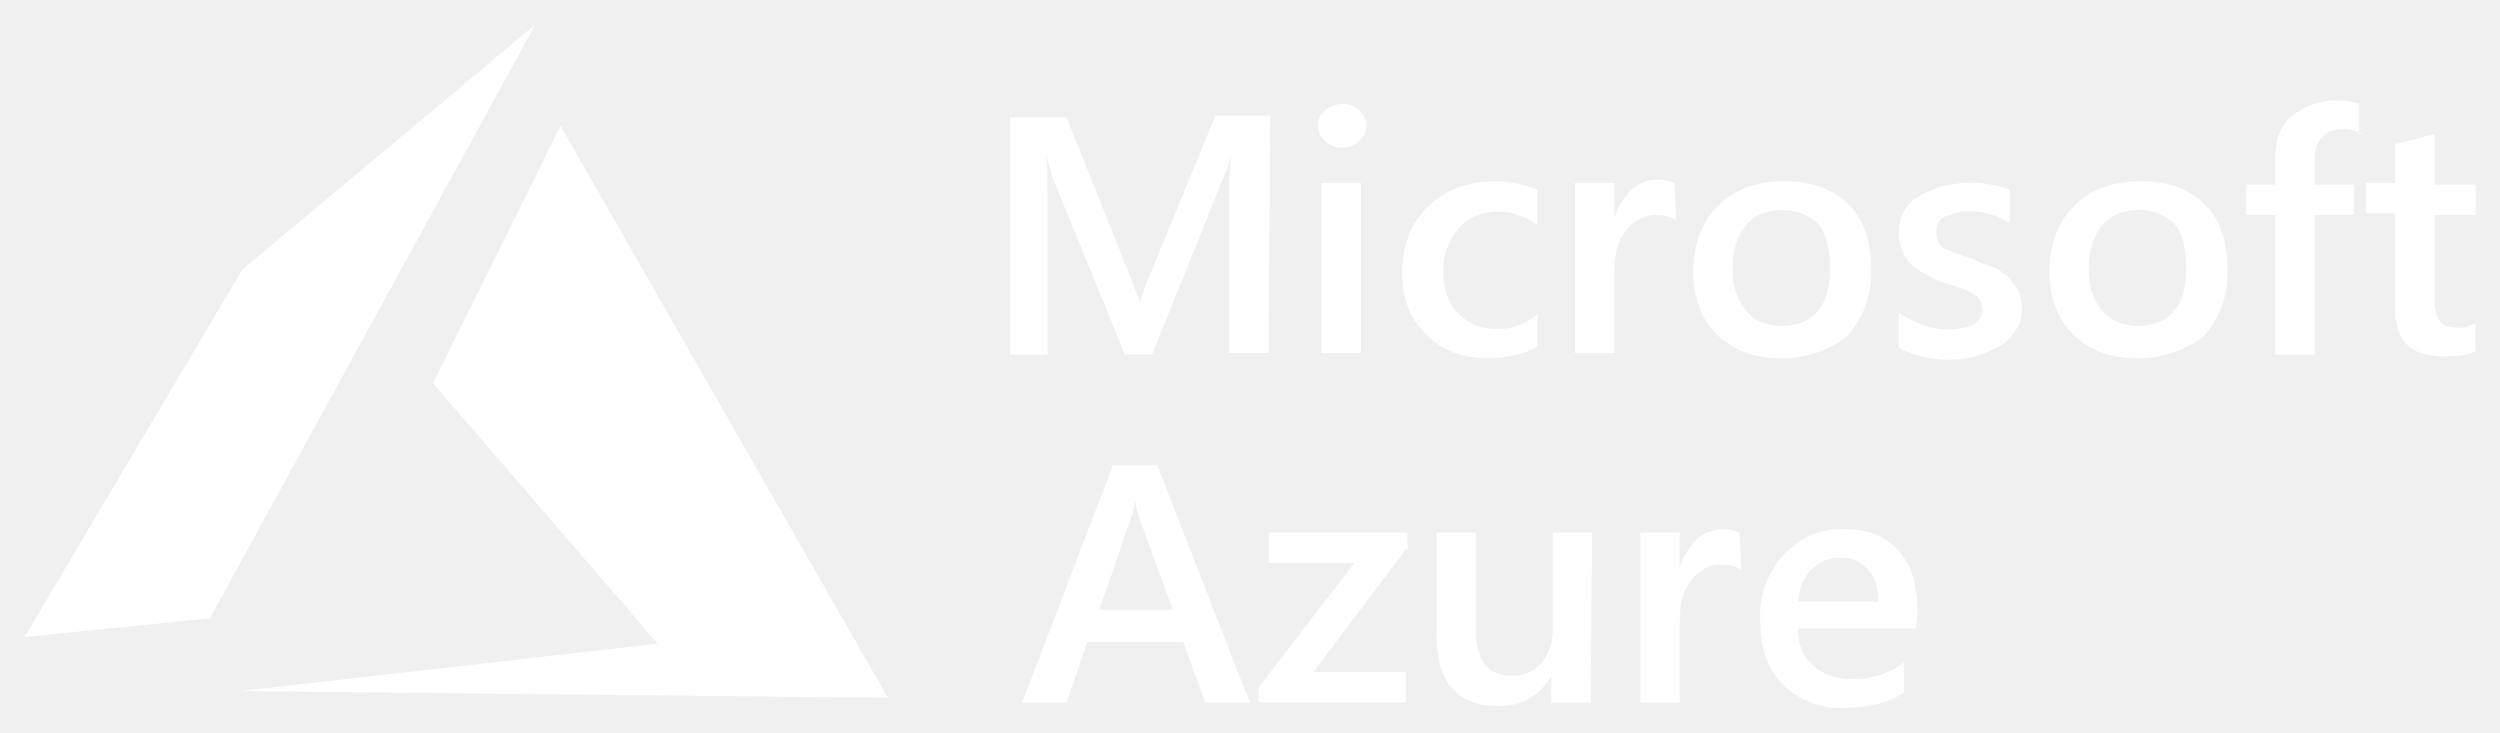
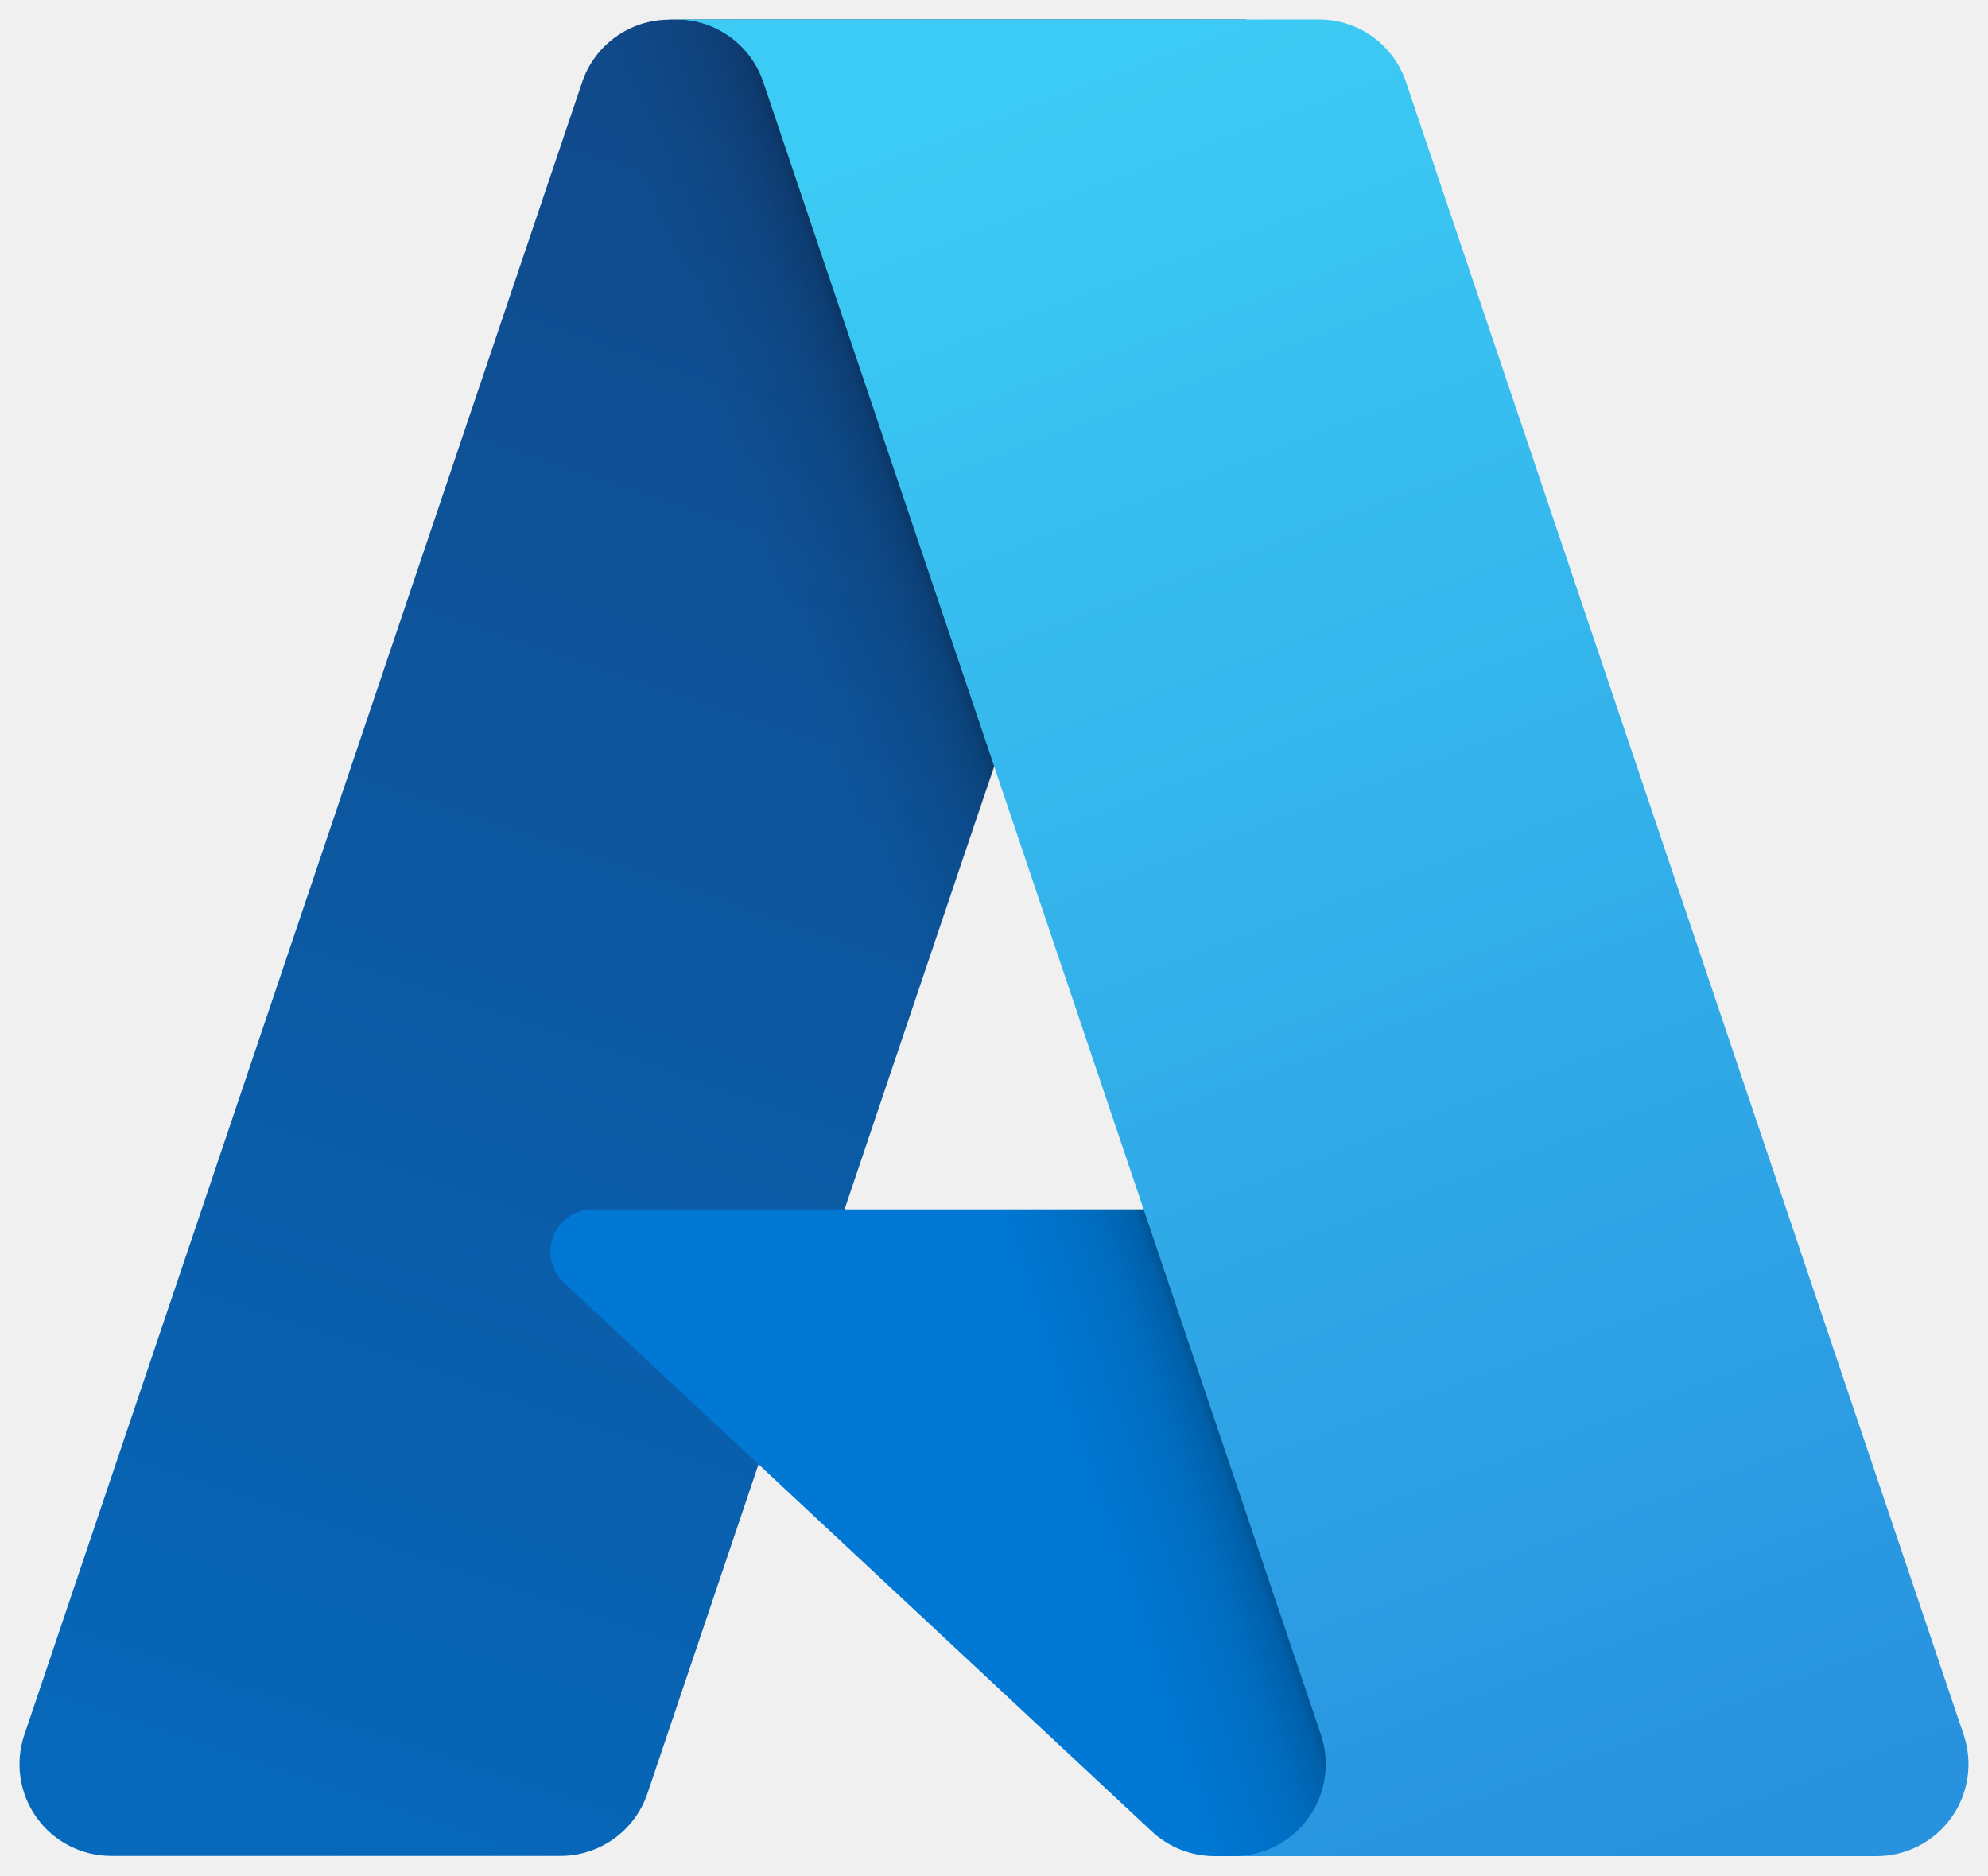
- <svg xmlns="http://www.w3.org/2000/svg" viewBox="2.95 13.29 114.09 33.43">
-   <g transform="matrix(.229053 0 0 .229053 -.144648 10.46444)" fill="#fff">
-     <path d="M266.244 82.663h-7.824V52.117c-.04-3.022.074-6.045.34-9.056a16.68 16.68 0 0 1-1.366 4.358l-14.33 35.528h-5.456l-14.353-35.173-1.366-4.737c.34 2.013.34 5.03.34 9.395v30.586h-7.508V35.703h11.258l12.632 31.533 2.045 5.37a35.53 35.53 0 0 1 2.045-5.7l12.964-31.533h10.92zm14.67-40.928a4.42 4.42 0 0 1-3.411-1.342c-.916-.726-1.425-1.85-1.366-3.016-.13-1.18.393-2.336 1.366-3.016a6.12 6.12 0 0 1 3.411-1.342 4.42 4.42 0 0 1 3.411 1.342c.916.726 1.425 1.85 1.366 3.016.13 1.18-.393 2.336-1.366 3.016a4.42 4.42 0 0 1-3.411 1.342zm3.75 40.928h-7.848V48.785h7.848zm35.132-1.333c-2.732 1.674-6.142 2.37-9.893 2.37-5.116 0-9.214-1.674-12.285-4.698s-4.737-7.042-4.737-12.08c0-5.7 1.705-10.066 5.116-13.422s7.848-5.03 13.643-5.03a20.88 20.88 0 0 1 8.187 1.674v7.027a13.67 13.67 0 0 0-7.508-2.684c-3.4 0-6.142 1.003-8.187 3.355a12.41 12.41 0 0 0-3.071 8.685c0 3.355 1.026 6.37 3.07 8.385 2.108 2.014 4.934 3.1 7.848 3.016 2.892-.038 5.675-1.108 7.848-3.016v6.42zm27.634-25.155c-1.237-.725-2.658-1.073-4.1-1.003-2.37 0-4.1 1.003-5.803 3.016s-2.37 4.737-2.37 8.385V82.68h-7.848V48.785h7.848v7.042a13.52 13.52 0 0 1 3.41-5.7c1.492-1.347 3.446-2.068 5.456-2.013a6.91 6.91 0 0 1 3.071.671zm20.8 27.522c-5.456 0-9.553-1.674-12.632-4.698s-4.737-7.382-4.737-12.4c0-5.7 1.705-10.066 5.116-13.422s7.848-4.737 13.303-4.737 9.553 1.674 12.632 4.737 4.398 7.358 4.398 13.058c.144 4.805-1.55 9.484-4.737 13.082-3.813 2.95-8.523 4.5-13.343 4.4zm.34-29.52q-4.603 0-7.16 3.016c-1.705 2.013-2.732 5.03-2.732 8.685s1.026 6.37 2.732 8.385 4.1 3.016 7.16 3.016 5.456-1.003 7.16-3.016 2.37-4.698 2.37-8.685c0-3.687-.68-6.7-2.37-8.685a9.86 9.86 0 0 0-7.161-2.684zm23.204 27.483V74.6c3.07 2.013 6.142 3.355 9.553 3.355q7.16 0 7.16-4.026a4.71 4.71 0 0 0-.68-2.013c-.406-.622-1.005-1.093-1.705-1.342-.763-.394-1.555-.73-2.37-1.003l-3.07-1.003a40.31 40.31 0 0 1-3.75-1.674 18.9 18.9 0 0 1-2.732-2.013 7.29 7.29 0 0 1-1.705-2.684 9.78 9.78 0 0 1-.679-3.355 9.16 9.16 0 0 1 1.026-4.358 6.64 6.64 0 0 1 3.071-3.016c1.366-1.003 2.732-1.342 4.437-2.013a26.75 26.75 0 0 1 5.116-.671 22.78 22.78 0 0 1 8.527 1.342v6.72a13.77 13.77 0 0 0-8.187-2.369 6.76 6.76 0 0 0-2.732.332c-.68.332-1.366.332-2.045.67-.607.26-1.094.74-1.366 1.342-.274.513-.392 1.095-.34 1.674a4.19 4.19 0 0 0 .339 2.013 2.63 2.63 0 0 0 1.366 1.342c.763.394 1.555.73 2.37 1.003 1.026.332 1.705.67 3.07 1.003a21.08 21.08 0 0 0 4.082 1.674c1.366.332 2.045 1.342 3.07 2.013a18.64 18.64 0 0 1 2.045 2.684 11.89 11.89 0 0 1 .68 3.687c0 1.674-.34 3.355-1.366 4.358a8.73 8.73 0 0 1-3.063 3.048 33.58 33.58 0 0 1-4.737 2.013c-5.165 1.304-10.626.707-15.388-1.682zm47.433 2.037c-5.456 0-9.553-1.674-12.632-4.698s-4.737-7.382-4.737-12.4c0-5.7 1.705-10.066 5.116-13.422s7.848-4.737 13.303-4.737 9.553 1.674 12.632 4.737 4.437 7.382 4.437 13.082c.144 4.805-1.55 9.484-4.737 13.082a21.75 21.75 0 0 1-13.422 4.366zm.34-29.52q-4.603 0-7.16 3.016c-1.705 2.013-2.732 5.03-2.732 8.685s1.026 6.37 2.732 8.385 4.1 3.016 7.16 3.016 5.456-1.003 7.16-3.016 2.37-4.698 2.37-8.685c0-3.687-.68-6.7-2.37-8.685a9.86 9.86 0 0 0-7.177-2.74zm44.663-15.12a6.97 6.97 0 0 0-3.75-1.003c-3.75 0-5.803 2.013-5.803 6.37v4.7h7.848v6.04h-7.848v27.862h-7.816v-27.87h-5.803v-6.04h5.803v-5.37c0-3.687 1.026-6.37 3.4-8.385a14.68 14.68 0 0 1 13.303-2.37v6.04h.655zm22.534 43.273q-2.045 1.003-6.142 1.003c-6.82 0-9.893-3.016-9.893-9.395V54.825h-5.803v-6.04h5.803v-7.72l7.848-2.013v10.066h8.187v6.04h-8.187v16.8a7.51 7.51 0 0 0 1.026 4.358c.68 1.003 2.045 1.342 3.75 1.342a5.8 5.8 0 0 0 3.4-1.042v5.7zm-244.204 70h-8.874l-4.437-12.072h-19.106l-4.1 12.08h-8.866l18.08-47.3h8.85zm-15.356-18.45l-6.82-18.782a21.09 21.09 0 0 1-.679-3.016 21.09 21.09 0 0 1-.679 3.016l-6.482 18.782zm46.44-12.097l-18.427 24.475h18.42v6.04h-29.37v-2.96l19.114-24.846h-17.053v-6.04h27.633v3.332zm36.8 30.547h-7.848v-5.36a11.44 11.44 0 0 1-10.579 6.04c-8.187 0-12.285-4.698-12.285-14.424V118.45h7.848v19.454q0 9.056 7.16 9.056a7.55 7.55 0 0 0 5.803-2.369 10.69 10.69 0 0 0 2.369-6.711v-19.43h7.84zm30.024-26.497c-1.237-.725-2.658-1.073-4.1-1.003-2.37 0-4.1 1.003-5.803 3.016s-2.37 4.737-2.37 8.385v16.106h-7.848V118.45h7.848v7.042a13.52 13.52 0 0 1 3.41-5.7c1.478-1.334 3.4-2.054 5.4-2.013a6.91 6.91 0 0 1 3.071.671zm34.794 11.74h-23.535c0 3.016 1.026 5.7 3.07 7.382 1.705 1.674 4.437 2.684 7.848 2.684a16.28 16.28 0 0 0 10.264-3.355v6.04q-4.642 3.04-12.316 3.04a16.06 16.06 0 0 1-11.937-4.737c-3.07-3.016-4.437-7.382-4.437-13.082a17.89 17.89 0 0 1 4.737-12.751 15.61 15.61 0 0 1 11.937-5.037c4.737 0 8.187 1.342 10.92 4.358s3.75 7.042 3.75 12.4zm-7.508-5.37c0-2.684-.68-5.03-2.045-6.37a6.44 6.44 0 0 0-5.456-2.37 7.55 7.55 0 0 0-5.803 2.369c-1.705 1.674-2.37 3.687-2.732 6.37z" />
-     <path d="M125.193 37.43l-25.44 51.237 44.8 51.912-83.13 9.437 128.994 1.35zm-5.017-20.226L61.77 66.082l-43.357 73.15 36.907-3.7z" fill-rule="evenodd" />
-   </g>
+ <svg xmlns="http://www.w3.org/2000/svg" viewBox="3.12 5.66 89.76 84.68">
+   <defs>
+     <linearGradient id="a" x1="-1032.17" x2="-1059.21" y1="145.31" y2="65.43" gradientTransform="matrix(1 0 0 -1 1075 158)" gradientUnits="userSpaceOnUse">
+       <stop offset="0" stop-color="#114a8b" />
+       <stop offset="1" stop-color="#0669bc" />
+     </linearGradient>
+     <linearGradient id="b" x1="-1023.73" x2="-1029.98" y1="108.08" y2="105.97" gradientTransform="matrix(1 0 0 -1 1075 158)" gradientUnits="userSpaceOnUse">
+       <stop offset="0" stop-opacity=".3" />
+       <stop offset=".07" stop-opacity=".2" />
+       <stop offset=".32" stop-opacity=".1" />
+       <stop offset=".62" stop-opacity=".05" />
+       <stop offset="1" stop-opacity="0" />
+     </linearGradient>
+     <linearGradient id="c" x1="-1027.16" x2="-997.48" y1="147.64" y2="68.56" gradientTransform="matrix(1 0 0 -1 1075 158)" gradientUnits="userSpaceOnUse">
+       <stop offset="0" stop-color="#3ccbf4" />
+       <stop offset="1" stop-color="#2892df" />
+     </linearGradient>
+   </defs>
+   <path fill="url(#a)" d="M33.34 6.54h26.04l-27.03 80.1a4.15 4.15 0 0 1-3.94 2.81H8.15a4.14 4.14 0 0 1-3.93-5.47L29.4 9.38a4.15 4.15 0 0 1 3.94-2.83z" />
+   <path fill="#0078d4" d="M71.17 60.26H29.88a1.91 1.91 0 0 0-1.3 3.31l26.53 24.76a4.17 4.17 0 0 0 2.85 1.13h23.38z" />
+   <path fill="url(#b)" d="M33.34 6.54a4.12 4.12 0 0 0-3.95 2.88L4.25 83.92a4.14 4.14 0 0 0 3.91 5.54h20.79a4.44 4.44 0 0 0 3.4-2.9l5.02-14.78 17.91 16.7a4.24 4.24 0 0 0 2.67.97h23.29L71.02 60.26H41.24L59.47 6.55z" />
+   <path fill="url(#c)" d="M66.6 9.36a4.14 4.14 0 0 0-3.93-2.82H33.65a4.15 4.15 0 0 1 3.93 2.82l25.18 74.62a4.15 4.15 0 0 1-3.93 5.48h29.02a4.15 4.15 0 0 0 3.93-5.48z" />
</svg>
